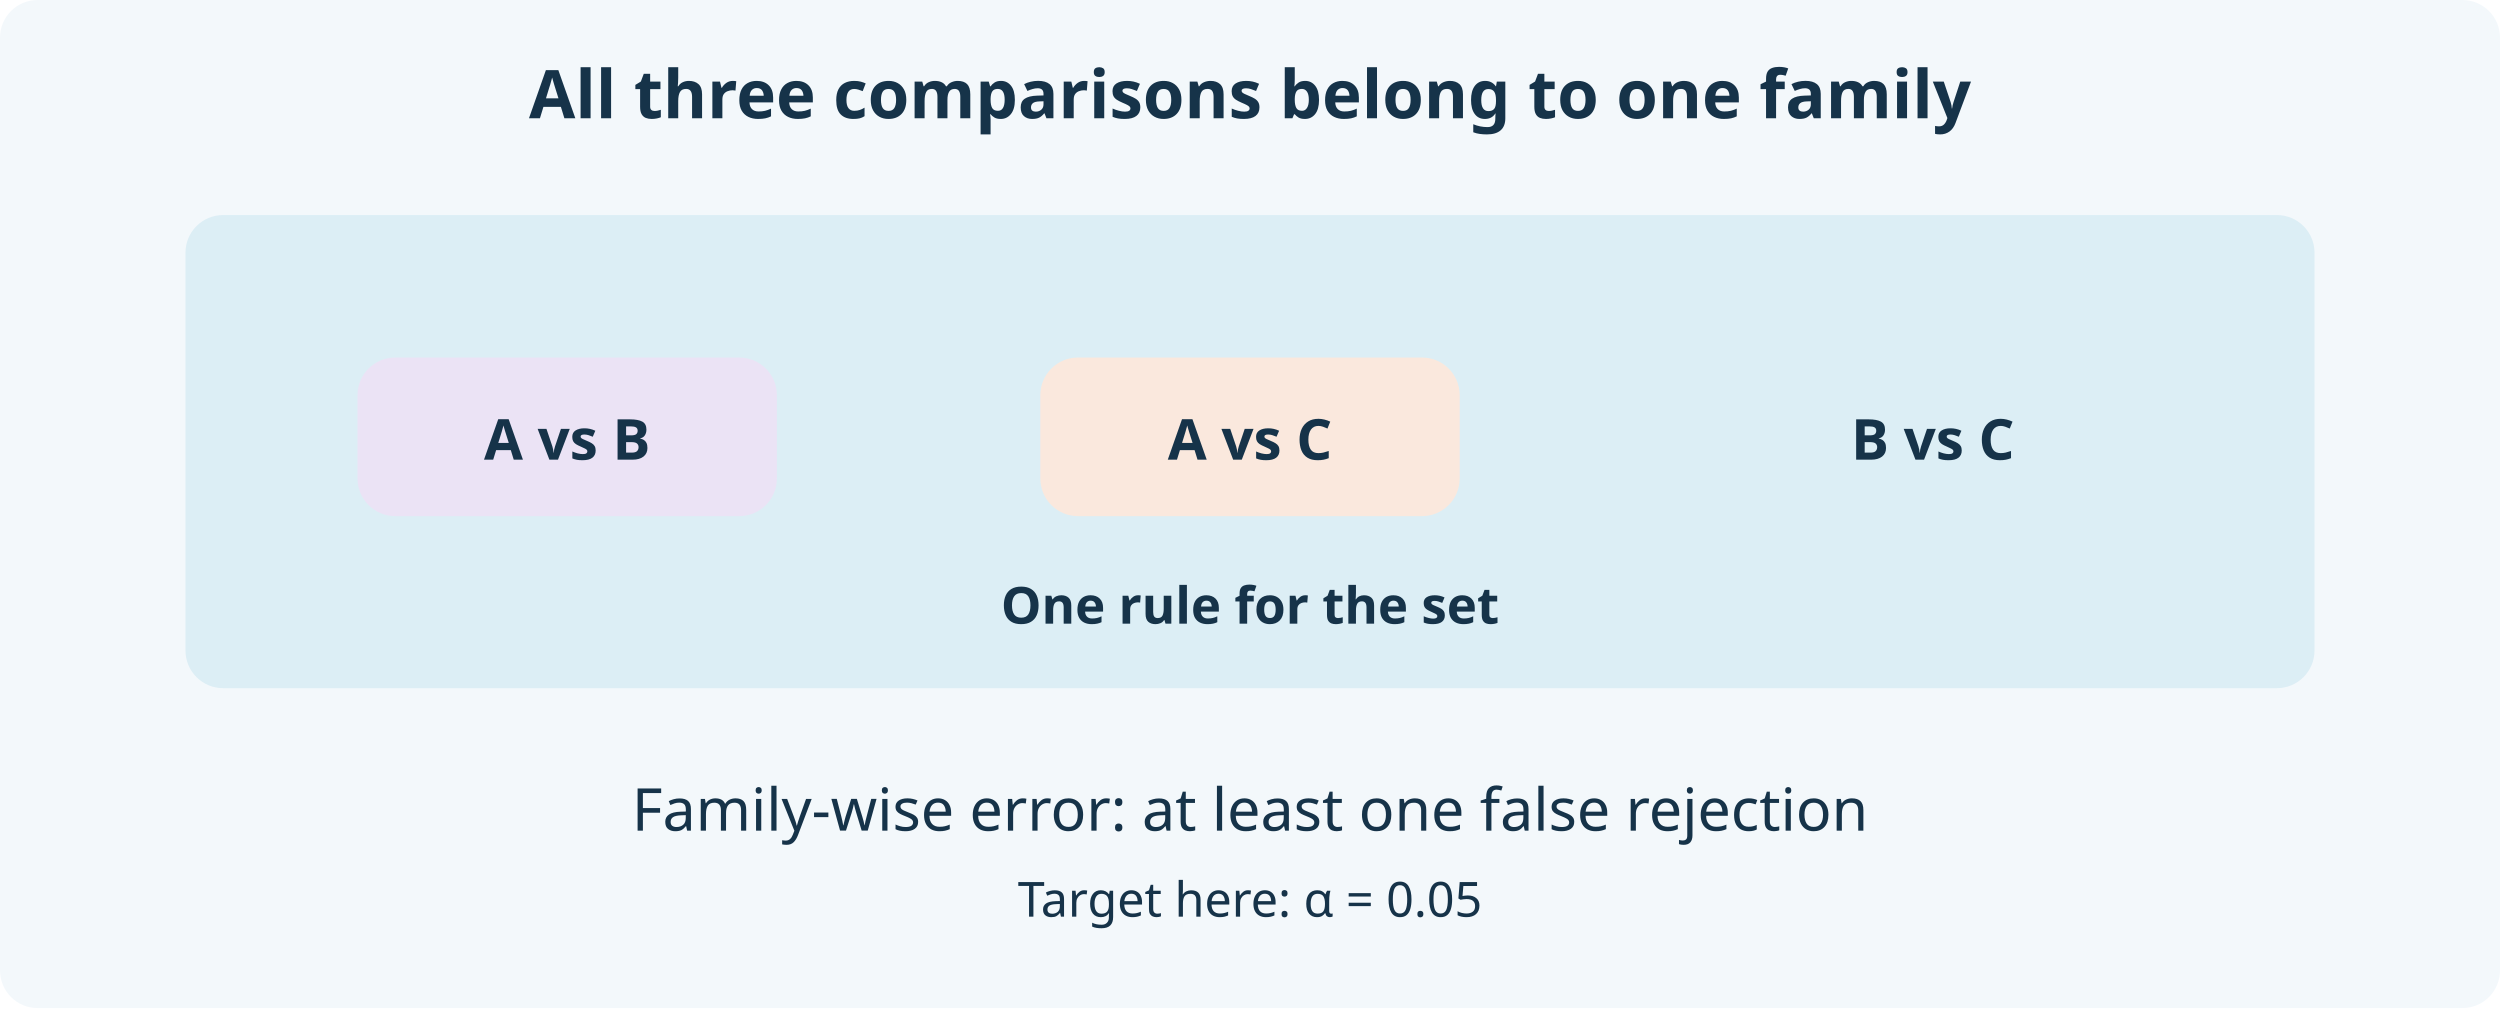
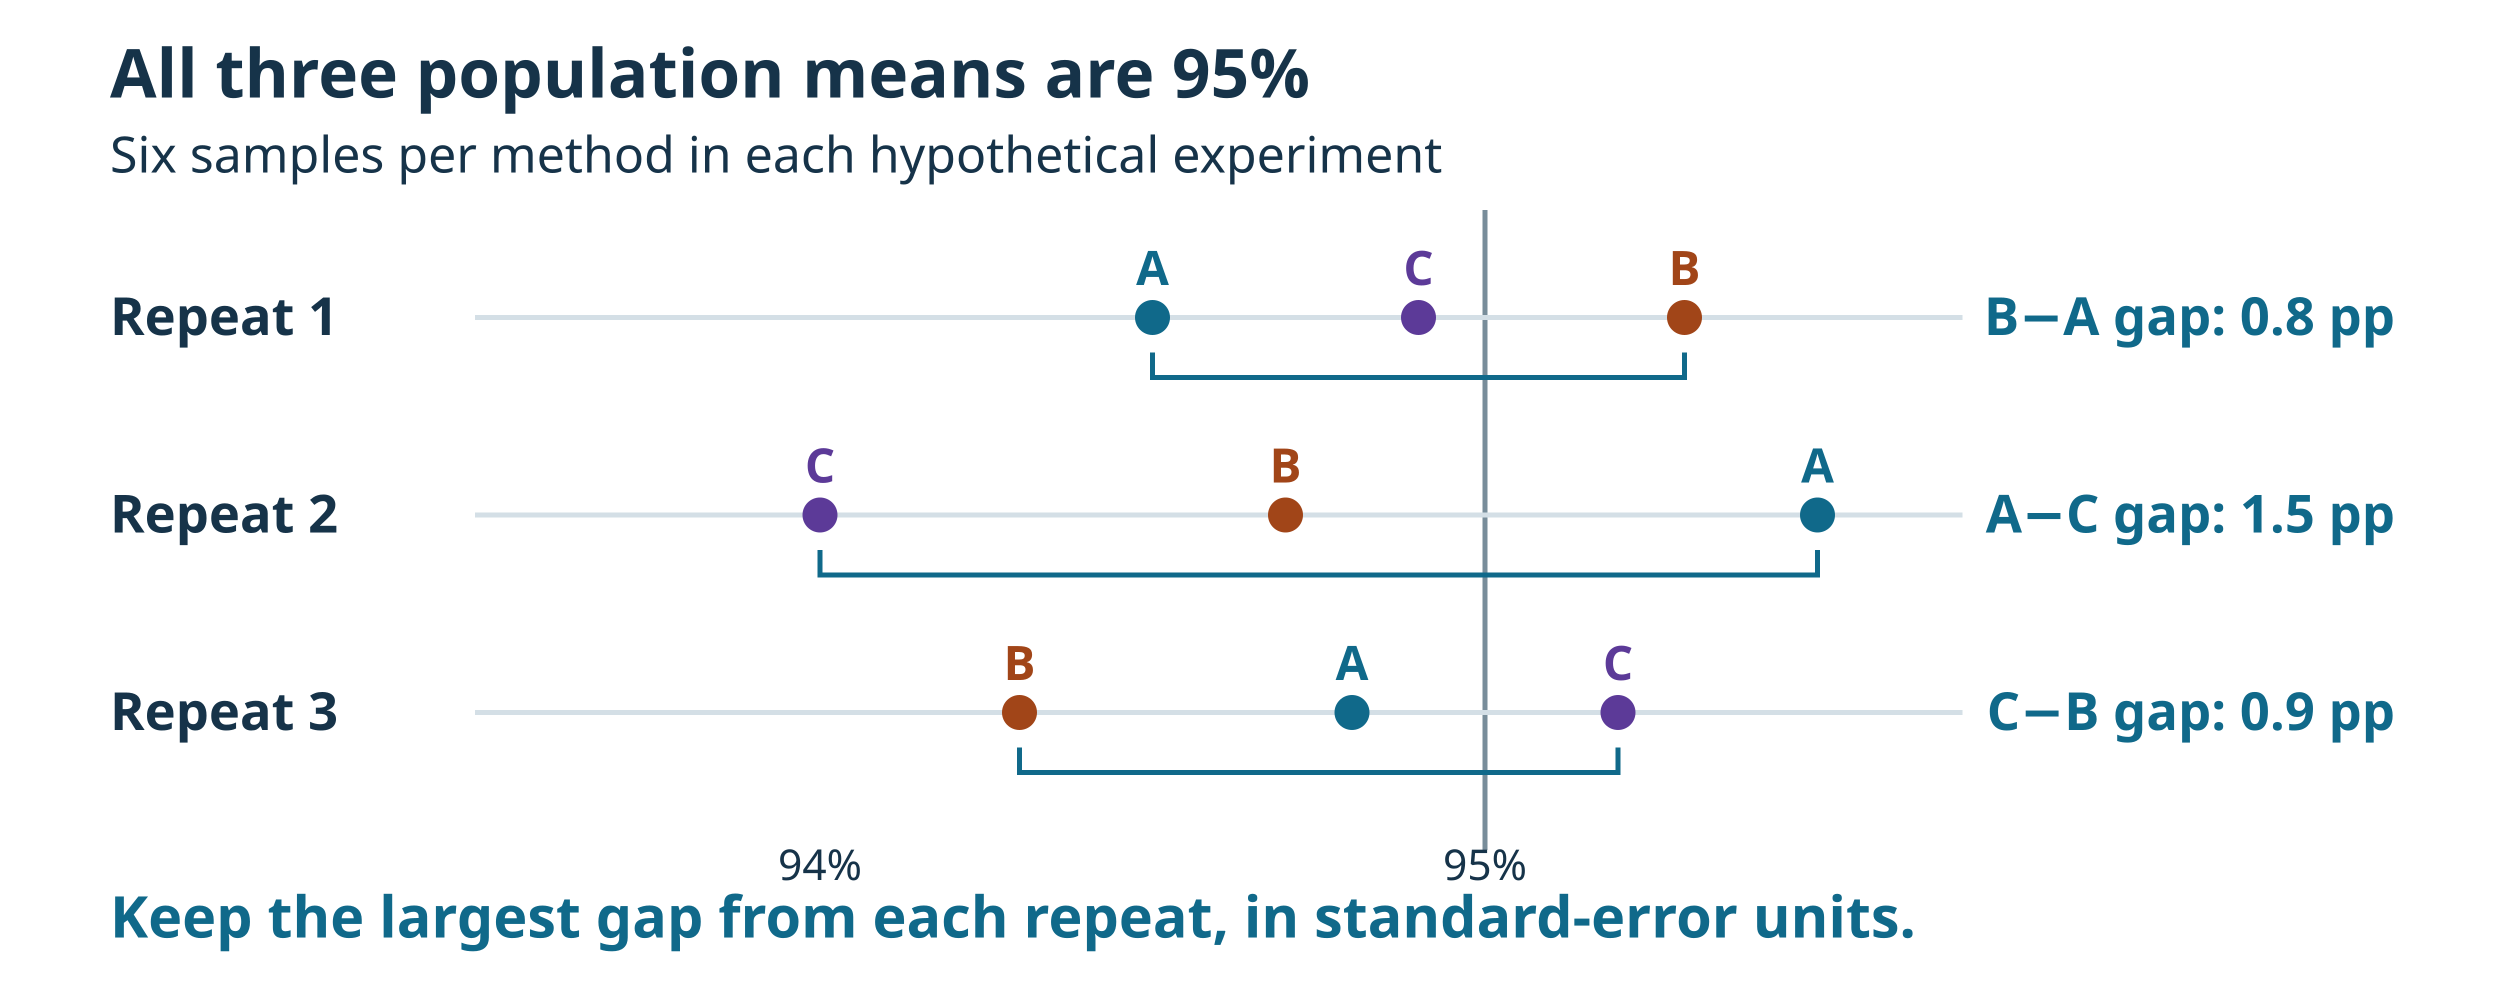
- <svg xmlns="http://www.w3.org/2000/svg" viewBox="0 0 930 375" role="img" aria-labelledby="title desc">
-   <rect x="0" y="0" width="930" height="375" rx="14" fill="#f3f8fb" />
-   <g font-family="system-ui, sans-serif">
-     <text x="465" y="44" text-anchor="middle" font-size="25" font-weight="700" fill="#163349">All three comparisons belong to one family</text>
-     <rect x="69" y="80" width="792" height="176" rx="14" fill="#dceef5" />
-     <rect x="133" y="133" width="156" height="59" rx="14" fill="#ebe3f5" />
-     <text x="211" y="171" text-anchor="middle" font-size="21" font-weight="700" fill="#163349">A vs B</text>
-     <rect x="387" y="133" width="156" height="59" rx="14" fill="#fae8dd" />
-     <text x="465" y="171" text-anchor="middle" font-size="21" font-weight="700" fill="#163349">A vs C</text>
-     <rect x="641" y="133" width="156" height="59" rx="14" fill="#dceef5" />
-     <text x="719" y="171" text-anchor="middle" font-size="21" font-weight="700" fill="#163349">B vs C</text>
-     <text x="465" y="232" text-anchor="middle" font-size="19" font-weight="700" fill="#163349">One rule for the set</text>
-     <text x="465" y="309" text-anchor="middle" font-size="22" font-weight="500" fill="#163349">Family-wise error: at least one false rejection</text>
-     <text x="465" y="341" text-anchor="middle" font-size="18" font-weight="500" fill="#163349">Target here: α = 0.05</text>
+ <svg xmlns="http://www.w3.org/2000/svg" viewBox="0 0 1000 400" font-family="system-ui, sans-serif">
+   <text x="44" y="39" text-anchor="start" font-size="27" font-weight="700" fill="#163349">All three population means are 95%</text>
+   <text x="44" y="69" text-anchor="start" font-size="20" font-weight="400" fill="#163349">Six samples per method in each hypothetical experiment</text>
+   <path d="M594 84V340" fill="none" stroke="#788d9a" stroke-width="2" />
+   <text x="44" y="134" text-anchor="start" font-size="21" font-weight="700" fill="#163349">Repeat 1</text>
+   <path d="M190 127H785" fill="none" stroke="#d4dfe6" stroke-width="2" />
+   <circle cx="461.0" cy="127" r="7" fill="#10698a" />
+   <text x="461.0" y="114" text-anchor="middle" font-size="19" font-weight="700" fill="#10698a">A</text>
+   <circle cx="567.4" cy="127" r="7" fill="#5c3a98" />
+   <text x="567.4" y="114" text-anchor="middle" font-size="19" font-weight="700" fill="#5c3a98">C</text>
+   <circle cx="673.8" cy="127" r="7" fill="#a14518" />
+   <text x="673.8" y="114" text-anchor="middle" font-size="19" font-weight="700" fill="#a14518">B</text>
+   <path d="M461.0 141V151H673.8V141" fill="none" stroke="#10698a" stroke-width="2" />
+   <text x="958" y="134" text-anchor="end" font-size="21" font-weight="700" fill="#10698a">B−A gap: 0.8 pp</text>
+   <g data-svg-stage="1">
+     <text x="44" y="213" text-anchor="start" font-size="21" font-weight="700" fill="#163349">Repeat 2</text>
+     <path d="M190 206H785" fill="none" stroke="#d4dfe6" stroke-width="2" />
+     <circle cx="328.0" cy="206" r="7" fill="#5c3a98" />
+     <text x="328.0" y="193" text-anchor="middle" font-size="19" font-weight="700" fill="#5c3a98">C</text>
+     <circle cx="514.2" cy="206" r="7" fill="#a14518" />
+     <text x="514.2" y="193" text-anchor="middle" font-size="19" font-weight="700" fill="#a14518">B</text>
+     <circle cx="727.0" cy="206" r="7" fill="#10698a" />
+     <text x="727.0" y="193" text-anchor="middle" font-size="19" font-weight="700" fill="#10698a">A</text>
+     <path d="M328.0 220V230H727.0V220" fill="none" stroke="#10698a" stroke-width="2" />
+     <text x="958" y="213" text-anchor="end" font-size="21" font-weight="700" fill="#10698a">A−C gap: 1.5 pp</text>
+   </g>
+   <g data-svg-stage="2">
+     <text x="44" y="292" text-anchor="start" font-size="21" font-weight="700" fill="#163349">Repeat 3</text>
+     <path d="M190 285H785" fill="none" stroke="#d4dfe6" stroke-width="2" />
+     <circle cx="407.8" cy="285" r="7" fill="#a14518" />
+     <text x="407.8" y="272" text-anchor="middle" font-size="19" font-weight="700" fill="#a14518">B</text>
+     <circle cx="540.8" cy="285" r="7" fill="#10698a" />
+     <text x="540.8" y="272" text-anchor="middle" font-size="19" font-weight="700" fill="#10698a">A</text>
+     <circle cx="647.2" cy="285" r="7" fill="#5c3a98" />
+     <text x="647.2" y="272" text-anchor="middle" font-size="19" font-weight="700" fill="#5c3a98">C</text>
+     <path d="M407.8 299V309H647.2V299" fill="none" stroke="#10698a" stroke-width="2" />
+     <text x="958" y="292" text-anchor="end" font-size="21" font-weight="700" fill="#10698a">C−B gap: 0.9 pp</text>
+   </g>
+   <text x="328" y="352" text-anchor="middle" font-size="17" fill="#163349">94%</text>
+   <text x="594" y="352" text-anchor="middle" font-size="17" fill="#163349">95%</text>
+   <g data-svg-stage="3">
+     <text x="44" y="375" text-anchor="start" font-size="23" font-weight="700" fill="#10698a">Keep the largest gap from each repeat, in standard-error units.</text>
  </g>
</svg>
